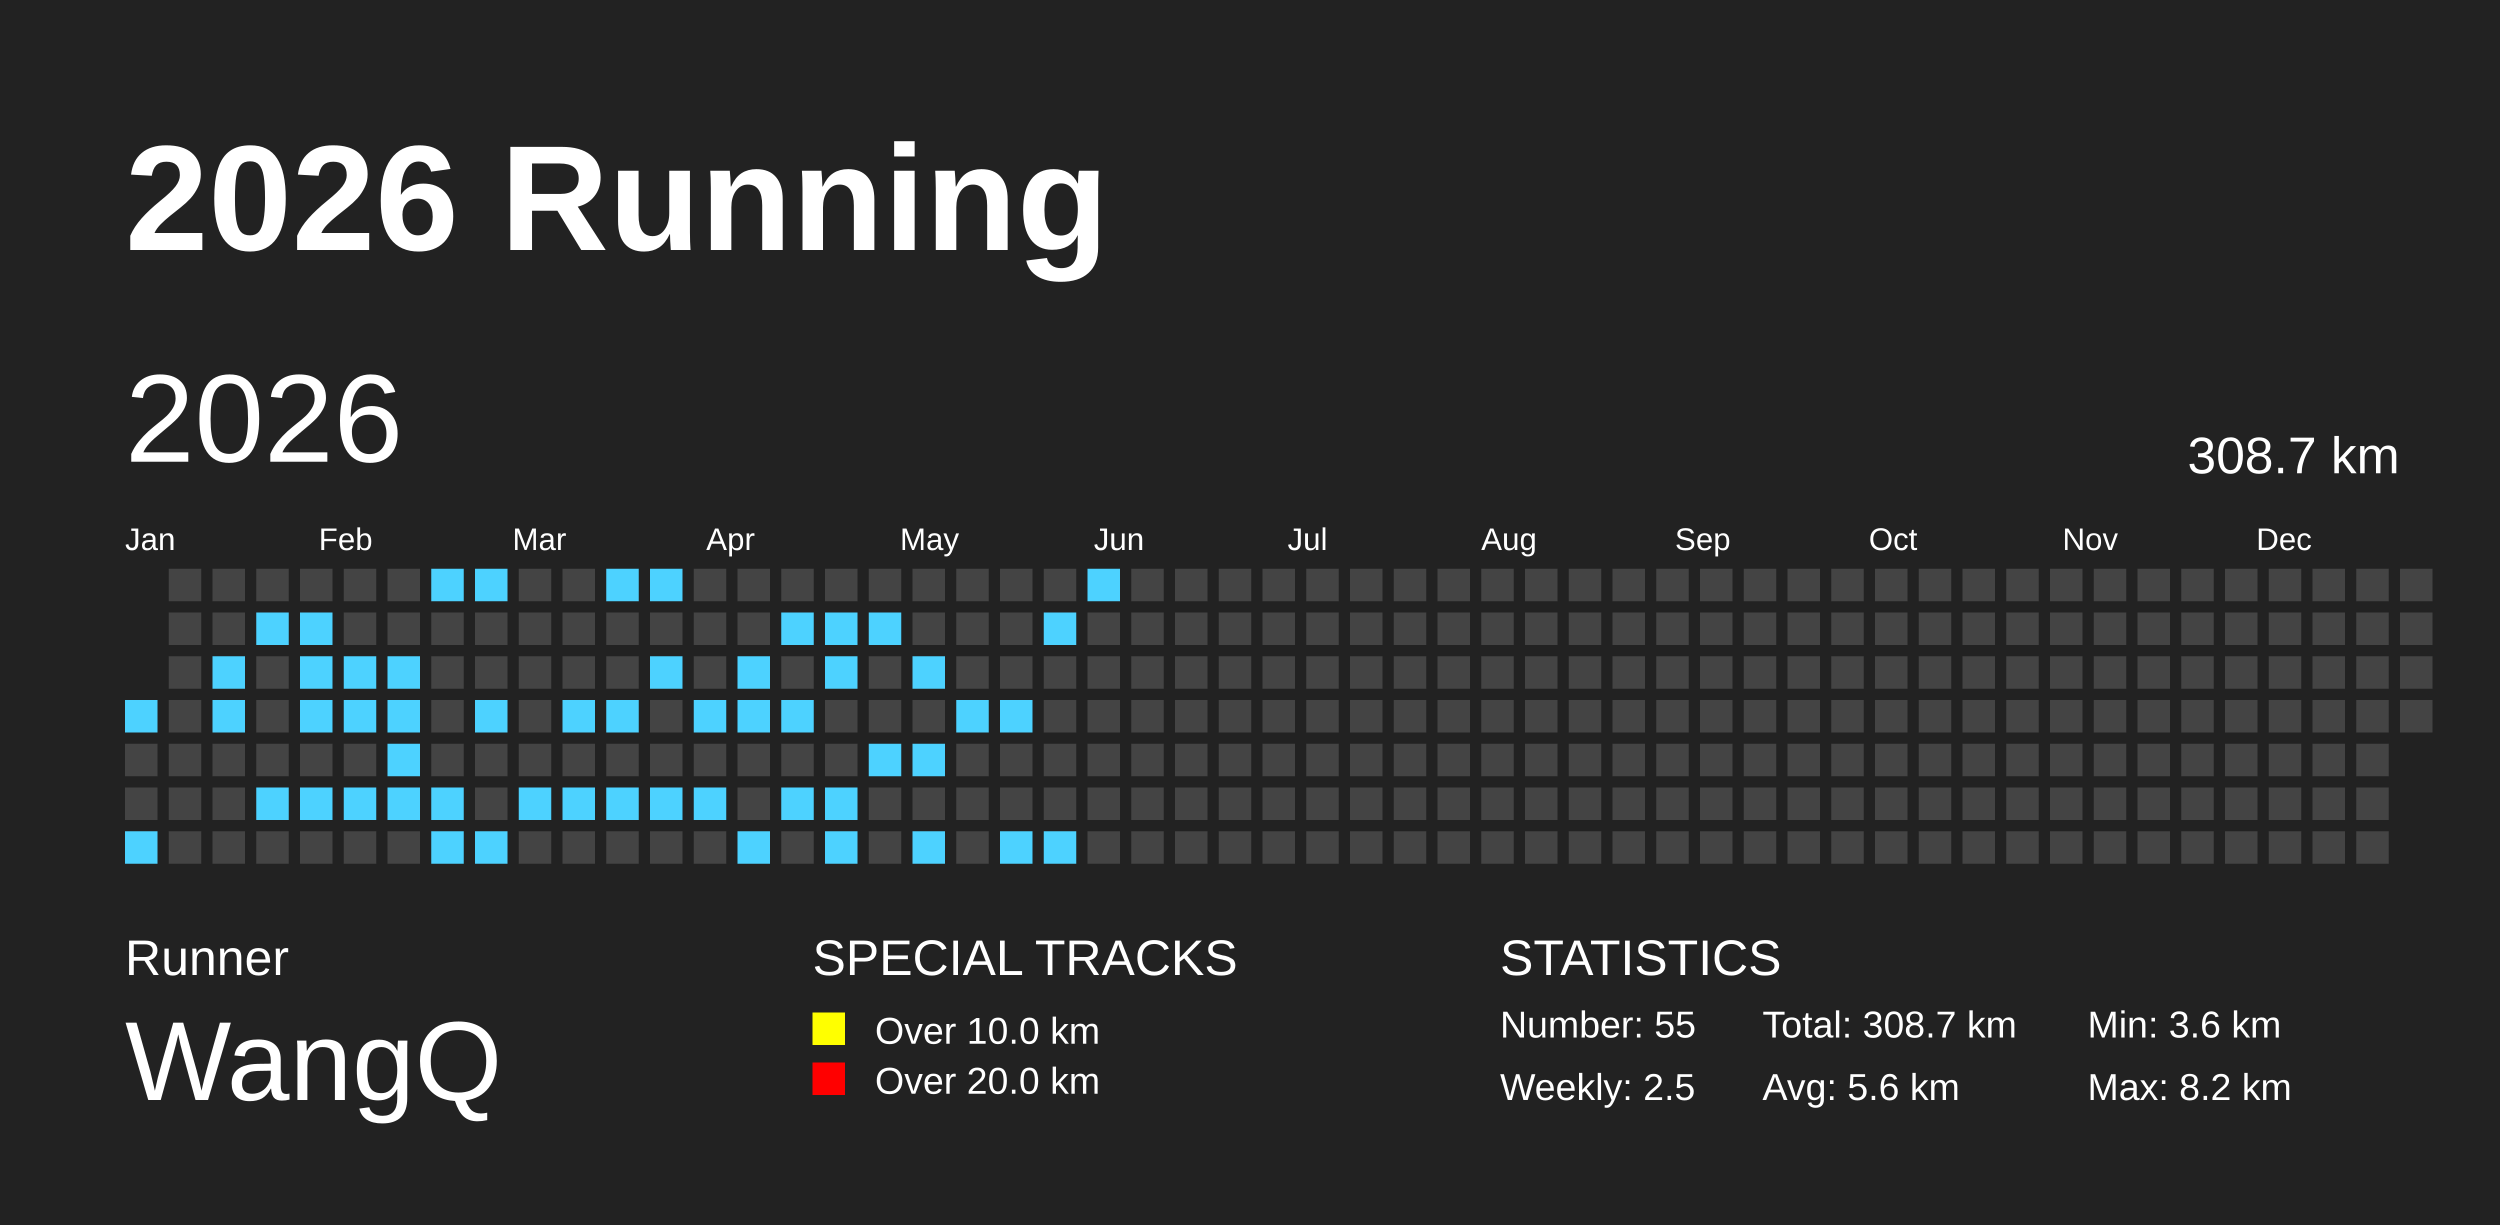
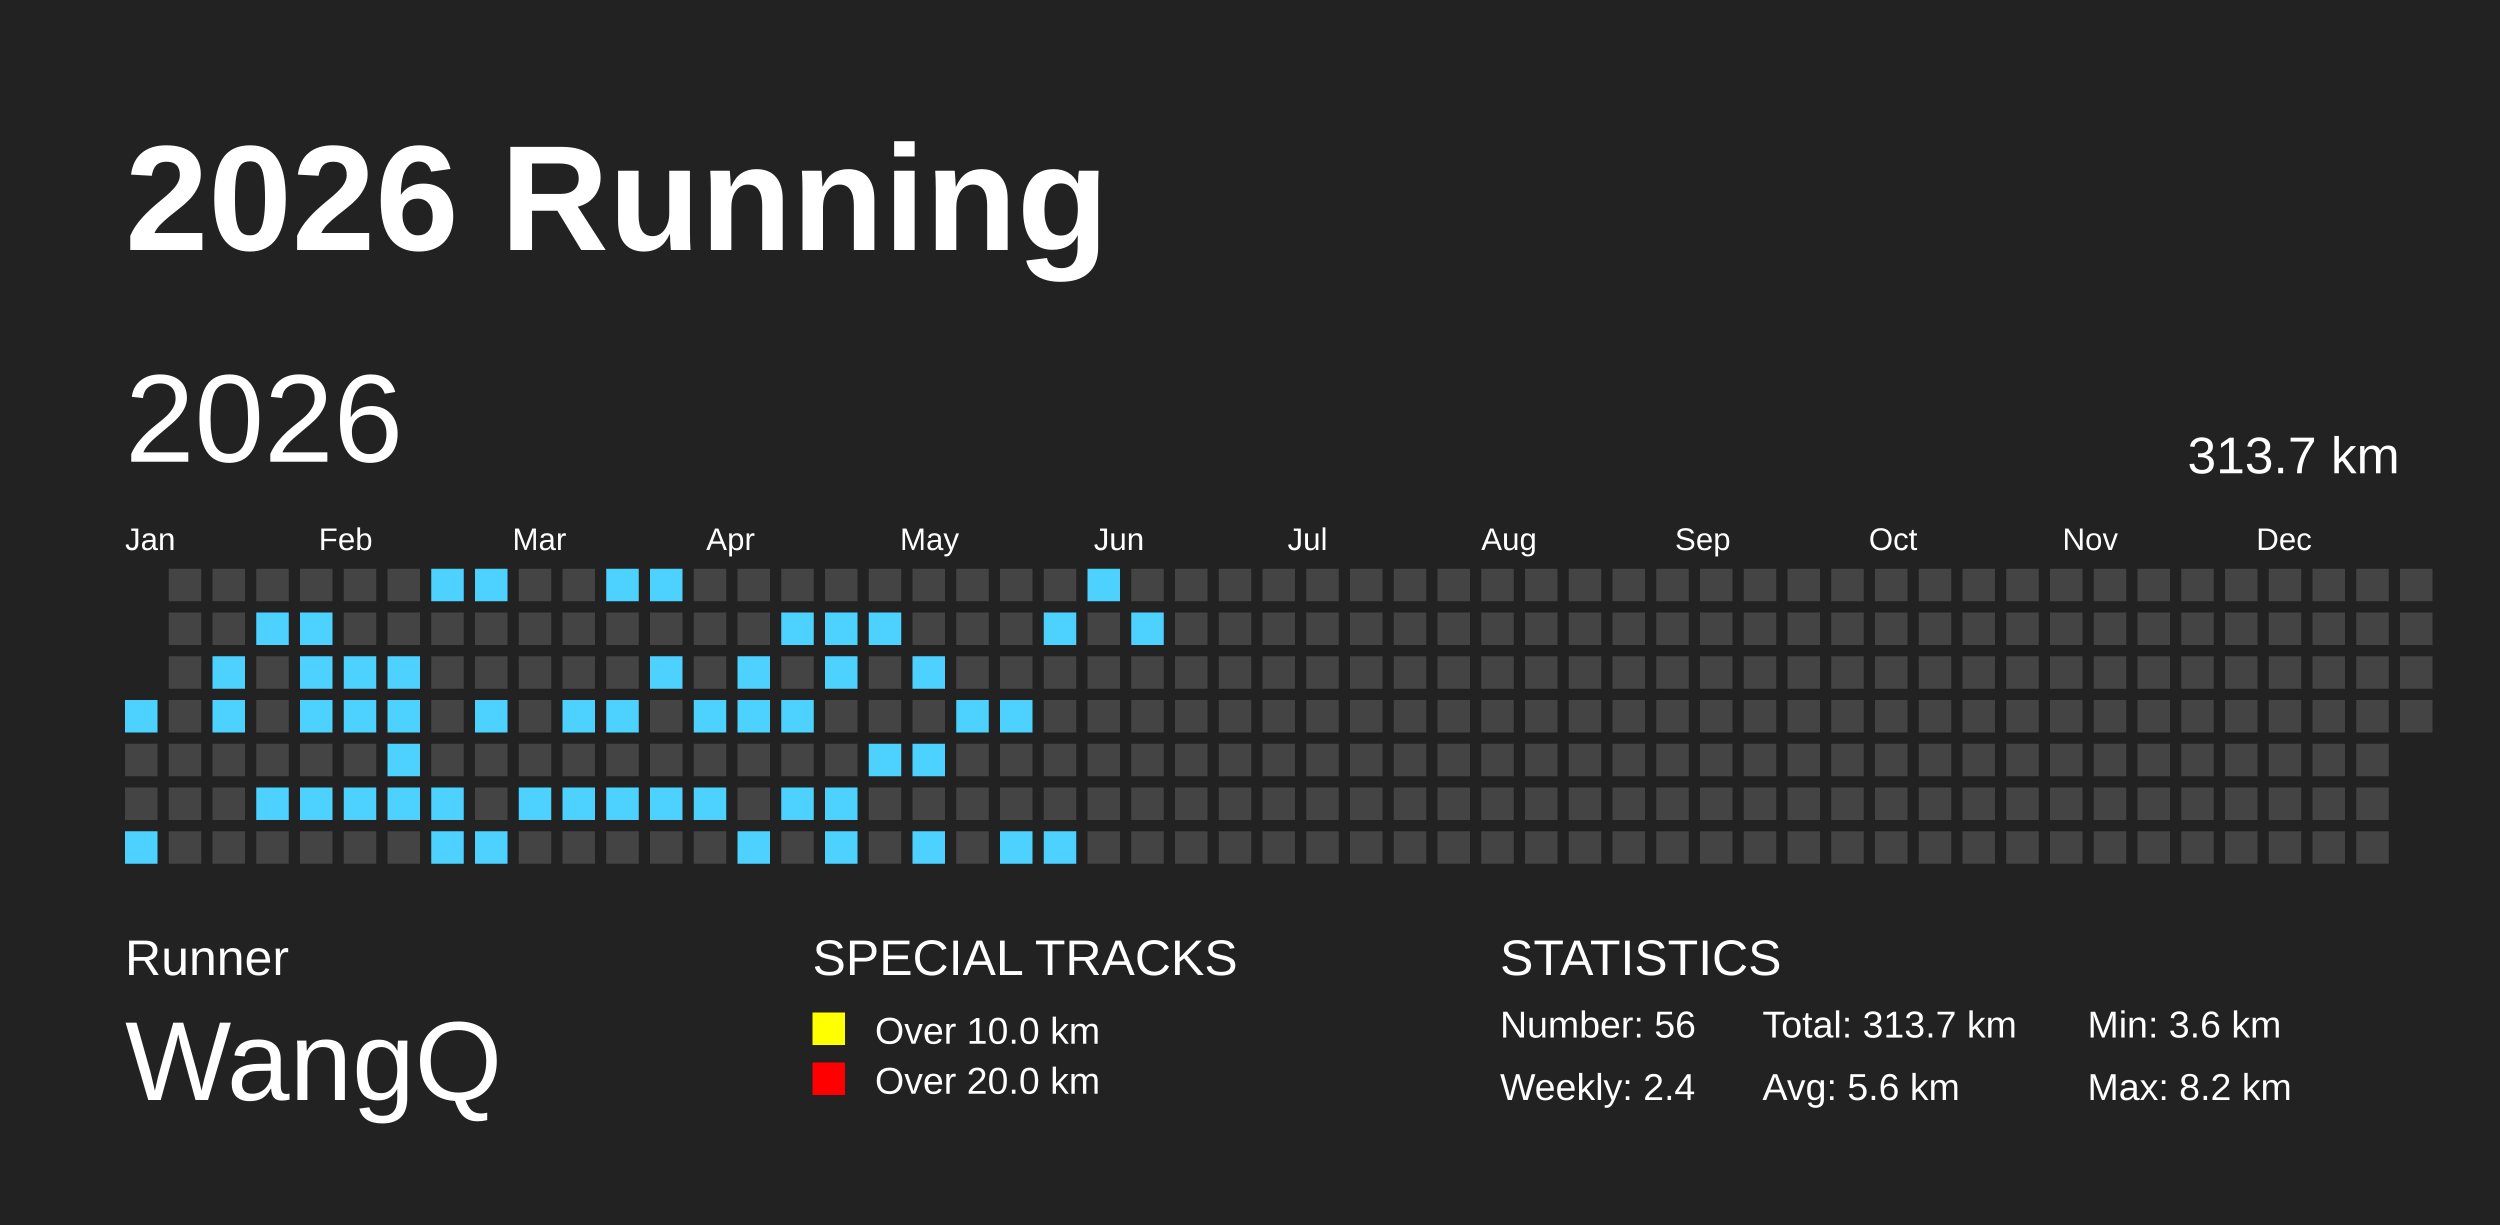
<svg xmlns="http://www.w3.org/2000/svg" baseProfile="full" height="98mm" version="1.1" viewBox="0,0,200,98" width="200mm">
  <defs />
  <rect fill="#222222" height="98" width="200" x="0" y="0" />
  <text fill="#FFFFFF" style="font-size:12px; font-family:Arial; font-weight:bold;" x="10" y="20">2026 Running</text>
  <text fill="#FFFFFF" style="font-size:4px; font-family:Arial" x="10" y="78">Runner</text>
  <text fill="#FFFFFF" style="font-size:9px; font-family:Arial" x="10" y="88">WangQ</text>
  <text fill="#FFFFFF" style="font-size:4px; font-family:Arial" x="65" y="78">SPECIAL TRACKS</text>
  <rect fill="yellow" height="2.6" width="2.6" x="65" y="81" />
  <text fill="#FFFFFF" style="font-size:3px; font-family:Arial" x="70" y="83.5">Over 10.0 km</text>
  <rect fill="red" height="2.6" width="2.6" x="65" y="85" />
  <text fill="#FFFFFF" style="font-size:3px; font-family:Arial" x="70" y="87.5">Over 20.0 km</text>
  <text fill="#FFFFFF" style="font-size:4px; font-family:Arial" x="120" y="78">STATISTICS</text>
-   <text fill="#FFFFFF" style="font-size:3px; font-family:Arial" x="120" y="83">Number: 55</text>
-   <text fill="#FFFFFF" style="font-size:3px; font-family:Arial" x="120" y="88">Weekly: 2.5</text>
-   <text fill="#FFFFFF" style="font-size:3px; font-family:Arial" x="141" y="83">Total: 308.7 km</text>
+   <text fill="#FFFFFF" style="font-size:3px; font-family:Arial" x="120" y="83">Number: 56</text>
+   <text fill="#FFFFFF" style="font-size:3px; font-family:Arial" x="120" y="88">Weekly: 2.4</text>
+   <text fill="#FFFFFF" style="font-size:3px; font-family:Arial" x="141" y="83">Total: 313.7 km</text>
  <text fill="#FFFFFF" style="font-size:3px; font-family:Arial" x="141" y="88">Avg: 5.6 km</text>
  <text fill="#FFFFFF" style="font-size:3px; font-family:Arial" x="167" y="83">Min: 3.6 km</text>
  <text fill="#FFFFFF" style="font-size:3px; font-family:Arial" x="167" y="88">Max: 8.2 km</text>
  <text dominant-baseline="hanging" fill="#FFFFFF" style="font-size:10.0px; font-family:Arial;" x="10" y="30">2026</text>
-   <text dominant-baseline="hanging" fill="#FFFFFF" style="font-size:4.125px; font-family:Arial;" x="175" y="35">308.7 km</text>
+   <text dominant-baseline="hanging" fill="#FFFFFF" style="font-size:4.125px; font-family:Arial;" x="175" y="35">313.7 km</text>
  <text fill="#FFFFFF" style="font-size:2.5px; font-family:Arial" x="10.0" y="44">Jan</text>
  <text fill="#FFFFFF" style="font-size:2.5px; font-family:Arial" x="25.5" y="44">Feb</text>
  <text fill="#FFFFFF" style="font-size:2.5px; font-family:Arial" x="41.0" y="44">Mar</text>
  <text fill="#FFFFFF" style="font-size:2.5px; font-family:Arial" x="56.5" y="44">Apr</text>
  <text fill="#FFFFFF" style="font-size:2.5px; font-family:Arial" x="72.0" y="44">May</text>
  <text fill="#FFFFFF" style="font-size:2.5px; font-family:Arial" x="87.5" y="44">Jun</text>
  <text fill="#FFFFFF" style="font-size:2.5px; font-family:Arial" x="103.0" y="44">Jul</text>
  <text fill="#FFFFFF" style="font-size:2.5px; font-family:Arial" x="118.5" y="44">Aug</text>
  <text fill="#FFFFFF" style="font-size:2.5px; font-family:Arial" x="134.0" y="44">Sep</text>
  <text fill="#FFFFFF" style="font-size:2.5px; font-family:Arial" x="149.5" y="44">Oct</text>
  <text fill="#FFFFFF" style="font-size:2.5px; font-family:Arial" x="165.0" y="44">Nov</text>
  <text fill="#FFFFFF" style="font-size:2.5px; font-family:Arial" x="180.5" y="44">Dec</text>
  <rect fill="#4DD2FF" height="2.6" width="2.6" x="10.0" y="56.0" />
  <rect fill="#444444" height="2.6" width="2.6" x="10.0" y="59.5" />
  <rect fill="#444444" height="2.6" width="2.6" x="10.0" y="63.0" />
  <rect fill="#4DD2FF" height="2.6" width="2.6" x="10.0" y="66.5" />
  <rect fill="#444444" height="2.6" width="2.6" x="13.5" y="45.5" />
  <rect fill="#444444" height="2.6" width="2.6" x="13.5" y="49.0" />
  <rect fill="#444444" height="2.6" width="2.6" x="13.5" y="52.5" />
  <rect fill="#444444" height="2.6" width="2.6" x="13.5" y="56.0" />
  <rect fill="#444444" height="2.6" width="2.6" x="13.5" y="59.5" />
  <rect fill="#444444" height="2.6" width="2.6" x="13.5" y="63.0" />
  <rect fill="#444444" height="2.6" width="2.6" x="13.5" y="66.5" />
  <rect fill="#444444" height="2.6" width="2.6" x="17.0" y="45.5" />
  <rect fill="#444444" height="2.6" width="2.6" x="17.0" y="49.0" />
  <rect fill="#4DD2FF" height="2.6" width="2.6" x="17.0" y="52.5" />
  <rect fill="#4DD2FF" height="2.6" width="2.6" x="17.0" y="56.0" />
  <rect fill="#444444" height="2.6" width="2.6" x="17.0" y="59.5" />
  <rect fill="#444444" height="2.6" width="2.6" x="17.0" y="63.0" />
  <rect fill="#444444" height="2.6" width="2.6" x="17.0" y="66.5" />
  <rect fill="#444444" height="2.6" width="2.6" x="20.5" y="45.5" />
  <rect fill="#4DD2FF" height="2.6" width="2.6" x="20.5" y="49.0" />
  <rect fill="#444444" height="2.6" width="2.6" x="20.5" y="52.5" />
  <rect fill="#444444" height="2.6" width="2.6" x="20.5" y="56.0" />
  <rect fill="#444444" height="2.6" width="2.6" x="20.5" y="59.5" />
  <rect fill="#4DD2FF" height="2.6" width="2.6" x="20.5" y="63.0" />
  <rect fill="#444444" height="2.6" width="2.6" x="20.5" y="66.5" />
  <rect fill="#444444" height="2.6" width="2.6" x="24.0" y="45.5" />
  <rect fill="#4DD2FF" height="2.6" width="2.6" x="24.0" y="49.0" />
  <rect fill="#4DD2FF" height="2.6" width="2.6" x="24.0" y="52.5" />
  <rect fill="#4DD2FF" height="2.6" width="2.6" x="24.0" y="56.0" />
  <rect fill="#444444" height="2.6" width="2.6" x="24.0" y="59.5" />
  <rect fill="#4DD2FF" height="2.6" width="2.6" x="24.0" y="63.0" />
  <rect fill="#444444" height="2.6" width="2.6" x="24.0" y="66.5" />
  <rect fill="#444444" height="2.6" width="2.6" x="27.5" y="45.5" />
  <rect fill="#444444" height="2.6" width="2.6" x="27.5" y="49.0" />
  <rect fill="#4DD2FF" height="2.6" width="2.6" x="27.5" y="52.5" />
  <rect fill="#4DD2FF" height="2.6" width="2.6" x="27.5" y="56.0" />
  <rect fill="#444444" height="2.6" width="2.6" x="27.5" y="59.5" />
  <rect fill="#4DD2FF" height="2.6" width="2.6" x="27.5" y="63.0" />
  <rect fill="#444444" height="2.6" width="2.6" x="27.5" y="66.5" />
  <rect fill="#444444" height="2.6" width="2.6" x="31.0" y="45.5" />
  <rect fill="#444444" height="2.6" width="2.6" x="31.0" y="49.0" />
  <rect fill="#4DD2FF" height="2.6" width="2.6" x="31.0" y="52.5" />
  <rect fill="#4DD2FF" height="2.6" width="2.6" x="31.0" y="56.0" />
  <rect fill="#4DD2FF" height="2.6" width="2.6" x="31.0" y="59.5" />
  <rect fill="#4DD2FF" height="2.6" width="2.6" x="31.0" y="63.0" />
  <rect fill="#444444" height="2.6" width="2.6" x="31.0" y="66.5" />
  <rect fill="#4DD2FF" height="2.6" width="2.6" x="34.5" y="45.5" />
  <rect fill="#444444" height="2.6" width="2.6" x="34.5" y="49.0" />
  <rect fill="#444444" height="2.6" width="2.6" x="34.5" y="52.5" />
  <rect fill="#444444" height="2.6" width="2.6" x="34.5" y="56.0" />
  <rect fill="#444444" height="2.6" width="2.6" x="34.5" y="59.5" />
  <rect fill="#4DD2FF" height="2.6" width="2.6" x="34.5" y="63.0" />
  <rect fill="#4DD2FF" height="2.6" width="2.6" x="34.5" y="66.5" />
  <rect fill="#4DD2FF" height="2.6" width="2.6" x="38.0" y="45.5" />
  <rect fill="#444444" height="2.6" width="2.6" x="38.0" y="49.0" />
  <rect fill="#444444" height="2.6" width="2.6" x="38.0" y="52.5" />
  <rect fill="#4DD2FF" height="2.6" width="2.6" x="38.0" y="56.0" />
  <rect fill="#444444" height="2.6" width="2.6" x="38.0" y="59.5" />
  <rect fill="#444444" height="2.6" width="2.6" x="38.0" y="63.0" />
  <rect fill="#4DD2FF" height="2.6" width="2.6" x="38.0" y="66.5" />
  <rect fill="#444444" height="2.6" width="2.6" x="41.5" y="45.5" />
  <rect fill="#444444" height="2.6" width="2.6" x="41.5" y="49.0" />
  <rect fill="#444444" height="2.6" width="2.6" x="41.5" y="52.5" />
  <rect fill="#444444" height="2.6" width="2.6" x="41.5" y="56.0" />
  <rect fill="#444444" height="2.6" width="2.6" x="41.5" y="59.5" />
  <rect fill="#4DD2FF" height="2.6" width="2.6" x="41.5" y="63.0" />
  <rect fill="#444444" height="2.6" width="2.6" x="41.5" y="66.5" />
  <rect fill="#444444" height="2.6" width="2.6" x="45.0" y="45.5" />
  <rect fill="#444444" height="2.6" width="2.6" x="45.0" y="49.0" />
  <rect fill="#444444" height="2.6" width="2.6" x="45.0" y="52.5" />
  <rect fill="#4DD2FF" height="2.6" width="2.6" x="45.0" y="56.0" />
  <rect fill="#444444" height="2.6" width="2.6" x="45.0" y="59.5" />
  <rect fill="#4DD2FF" height="2.6" width="2.6" x="45.0" y="63.0" />
  <rect fill="#444444" height="2.6" width="2.6" x="45.0" y="66.5" />
  <rect fill="#4DD2FF" height="2.6" width="2.6" x="48.5" y="45.5" />
  <rect fill="#444444" height="2.6" width="2.6" x="48.5" y="49.0" />
  <rect fill="#444444" height="2.6" width="2.6" x="48.5" y="52.5" />
  <rect fill="#4DD2FF" height="2.6" width="2.6" x="48.5" y="56.0" />
  <rect fill="#444444" height="2.6" width="2.6" x="48.5" y="59.5" />
  <rect fill="#4DD2FF" height="2.6" width="2.6" x="48.5" y="63.0" />
  <rect fill="#444444" height="2.6" width="2.6" x="48.5" y="66.5" />
  <rect fill="#4DD2FF" height="2.6" width="2.6" x="52.0" y="45.5" />
  <rect fill="#444444" height="2.6" width="2.6" x="52.0" y="49.0" />
  <rect fill="#4DD2FF" height="2.6" width="2.6" x="52.0" y="52.5" />
  <rect fill="#444444" height="2.6" width="2.6" x="52.0" y="56.0" />
  <rect fill="#444444" height="2.6" width="2.6" x="52.0" y="59.5" />
  <rect fill="#4DD2FF" height="2.6" width="2.6" x="52.0" y="63.0" />
  <rect fill="#444444" height="2.6" width="2.6" x="52.0" y="66.5" />
  <rect fill="#444444" height="2.6" width="2.6" x="55.5" y="45.5" />
  <rect fill="#444444" height="2.6" width="2.6" x="55.5" y="49.0" />
  <rect fill="#444444" height="2.6" width="2.6" x="55.5" y="52.5" />
  <rect fill="#4DD2FF" height="2.6" width="2.6" x="55.5" y="56.0" />
  <rect fill="#444444" height="2.6" width="2.6" x="55.5" y="59.5" />
  <rect fill="#4DD2FF" height="2.6" width="2.6" x="55.5" y="63.0" />
  <rect fill="#444444" height="2.6" width="2.6" x="55.5" y="66.5" />
  <rect fill="#444444" height="2.6" width="2.6" x="59.0" y="45.5" />
  <rect fill="#444444" height="2.6" width="2.6" x="59.0" y="49.0" />
  <rect fill="#4DD2FF" height="2.6" width="2.6" x="59.0" y="52.5" />
  <rect fill="#4DD2FF" height="2.6" width="2.6" x="59.0" y="56.0" />
  <rect fill="#444444" height="2.6" width="2.6" x="59.0" y="59.5" />
  <rect fill="#444444" height="2.6" width="2.6" x="59.0" y="63.0" />
  <rect fill="#4DD2FF" height="2.6" width="2.6" x="59.0" y="66.5" />
  <rect fill="#444444" height="2.6" width="2.6" x="62.5" y="45.5" />
  <rect fill="#4DD2FF" height="2.6" width="2.6" x="62.5" y="49.0" />
  <rect fill="#444444" height="2.6" width="2.6" x="62.5" y="52.5" />
  <rect fill="#4DD2FF" height="2.6" width="2.6" x="62.5" y="56.0" />
  <rect fill="#444444" height="2.6" width="2.6" x="62.5" y="59.5" />
  <rect fill="#4DD2FF" height="2.6" width="2.6" x="62.5" y="63.0" />
  <rect fill="#444444" height="2.6" width="2.6" x="62.5" y="66.5" />
  <rect fill="#444444" height="2.6" width="2.6" x="66.0" y="45.5" />
  <rect fill="#4DD2FF" height="2.6" width="2.6" x="66.0" y="49.0" />
  <rect fill="#4DD2FF" height="2.6" width="2.6" x="66.0" y="52.5" />
  <rect fill="#444444" height="2.6" width="2.6" x="66.0" y="56.0" />
  <rect fill="#444444" height="2.6" width="2.6" x="66.0" y="59.5" />
  <rect fill="#4DD2FF" height="2.6" width="2.6" x="66.0" y="63.0" />
  <rect fill="#4DD2FF" height="2.6" width="2.6" x="66.0" y="66.5" />
  <rect fill="#444444" height="2.6" width="2.6" x="69.5" y="45.5" />
  <rect fill="#4DD2FF" height="2.6" width="2.6" x="69.5" y="49.0" />
  <rect fill="#444444" height="2.6" width="2.6" x="69.5" y="52.5" />
  <rect fill="#444444" height="2.6" width="2.6" x="69.5" y="56.0" />
  <rect fill="#4DD2FF" height="2.6" width="2.6" x="69.5" y="59.5" />
  <rect fill="#444444" height="2.6" width="2.6" x="69.5" y="63.0" />
  <rect fill="#444444" height="2.6" width="2.6" x="69.5" y="66.5" />
  <rect fill="#444444" height="2.6" width="2.6" x="73.0" y="45.5" />
  <rect fill="#444444" height="2.6" width="2.6" x="73.0" y="49.0" />
  <rect fill="#4DD2FF" height="2.6" width="2.6" x="73.0" y="52.5" />
  <rect fill="#444444" height="2.6" width="2.6" x="73.0" y="56.0" />
  <rect fill="#4DD2FF" height="2.6" width="2.6" x="73.0" y="59.5" />
  <rect fill="#444444" height="2.6" width="2.6" x="73.0" y="63.0" />
  <rect fill="#4DD2FF" height="2.6" width="2.6" x="73.0" y="66.5" />
  <rect fill="#444444" height="2.6" width="2.6" x="76.5" y="45.5" />
  <rect fill="#444444" height="2.6" width="2.6" x="76.5" y="49.0" />
  <rect fill="#444444" height="2.6" width="2.6" x="76.5" y="52.5" />
  <rect fill="#4DD2FF" height="2.6" width="2.6" x="76.5" y="56.0" />
  <rect fill="#444444" height="2.6" width="2.6" x="76.5" y="59.5" />
  <rect fill="#444444" height="2.6" width="2.6" x="76.5" y="63.0" />
  <rect fill="#444444" height="2.6" width="2.6" x="76.5" y="66.5" />
  <rect fill="#444444" height="2.6" width="2.6" x="80.0" y="45.5" />
  <rect fill="#444444" height="2.6" width="2.6" x="80.0" y="49.0" />
  <rect fill="#444444" height="2.6" width="2.6" x="80.0" y="52.5" />
  <rect fill="#4DD2FF" height="2.6" width="2.6" x="80.0" y="56.0" />
  <rect fill="#444444" height="2.6" width="2.6" x="80.0" y="59.5" />
  <rect fill="#444444" height="2.6" width="2.6" x="80.0" y="63.0" />
  <rect fill="#4DD2FF" height="2.6" width="2.6" x="80.0" y="66.5" />
  <rect fill="#444444" height="2.6" width="2.6" x="83.5" y="45.5" />
  <rect fill="#4DD2FF" height="2.6" width="2.6" x="83.5" y="49.0" />
  <rect fill="#444444" height="2.6" width="2.6" x="83.5" y="52.5" />
  <rect fill="#444444" height="2.6" width="2.6" x="83.5" y="56.0" />
  <rect fill="#444444" height="2.6" width="2.6" x="83.5" y="59.5" />
  <rect fill="#444444" height="2.6" width="2.6" x="83.5" y="63.0" />
  <rect fill="#4DD2FF" height="2.6" width="2.6" x="83.5" y="66.5" />
  <rect fill="#4DD2FF" height="2.6" width="2.6" x="87.0" y="45.5" />
  <rect fill="#444444" height="2.6" width="2.6" x="87.0" y="49.0" />
  <rect fill="#444444" height="2.6" width="2.6" x="87.0" y="52.5" />
  <rect fill="#444444" height="2.6" width="2.6" x="87.0" y="56.0" />
  <rect fill="#444444" height="2.6" width="2.6" x="87.0" y="59.5" />
  <rect fill="#444444" height="2.6" width="2.6" x="87.0" y="63.0" />
  <rect fill="#444444" height="2.6" width="2.6" x="87.0" y="66.5" />
  <rect fill="#444444" height="2.6" width="2.6" x="90.5" y="45.5" />
-   <rect fill="#444444" height="2.6" width="2.6" x="90.5" y="49.0" />
+   <rect fill="#4DD2FF" height="2.6" width="2.6" x="90.5" y="49.0" />
  <rect fill="#444444" height="2.6" width="2.6" x="90.5" y="52.5" />
  <rect fill="#444444" height="2.6" width="2.6" x="90.5" y="56.0" />
  <rect fill="#444444" height="2.6" width="2.6" x="90.5" y="59.5" />
  <rect fill="#444444" height="2.6" width="2.6" x="90.5" y="63.0" />
  <rect fill="#444444" height="2.6" width="2.6" x="90.5" y="66.5" />
  <rect fill="#444444" height="2.6" width="2.6" x="94.0" y="45.5" />
  <rect fill="#444444" height="2.6" width="2.6" x="94.0" y="49.0" />
  <rect fill="#444444" height="2.6" width="2.6" x="94.0" y="52.5" />
  <rect fill="#444444" height="2.6" width="2.6" x="94.0" y="56.0" />
  <rect fill="#444444" height="2.6" width="2.6" x="94.0" y="59.5" />
  <rect fill="#444444" height="2.6" width="2.6" x="94.0" y="63.0" />
  <rect fill="#444444" height="2.6" width="2.6" x="94.0" y="66.5" />
  <rect fill="#444444" height="2.6" width="2.6" x="97.5" y="45.5" />
  <rect fill="#444444" height="2.6" width="2.6" x="97.5" y="49.0" />
  <rect fill="#444444" height="2.6" width="2.6" x="97.5" y="52.5" />
  <rect fill="#444444" height="2.6" width="2.6" x="97.5" y="56.0" />
  <rect fill="#444444" height="2.6" width="2.6" x="97.5" y="59.5" />
  <rect fill="#444444" height="2.6" width="2.6" x="97.5" y="63.0" />
  <rect fill="#444444" height="2.6" width="2.6" x="97.5" y="66.5" />
  <rect fill="#444444" height="2.6" width="2.6" x="101.0" y="45.5" />
  <rect fill="#444444" height="2.6" width="2.6" x="101.0" y="49.0" />
  <rect fill="#444444" height="2.6" width="2.6" x="101.0" y="52.5" />
  <rect fill="#444444" height="2.6" width="2.6" x="101.0" y="56.0" />
  <rect fill="#444444" height="2.6" width="2.6" x="101.0" y="59.5" />
  <rect fill="#444444" height="2.6" width="2.6" x="101.0" y="63.0" />
  <rect fill="#444444" height="2.6" width="2.6" x="101.0" y="66.5" />
  <rect fill="#444444" height="2.6" width="2.6" x="104.5" y="45.5" />
  <rect fill="#444444" height="2.6" width="2.6" x="104.5" y="49.0" />
  <rect fill="#444444" height="2.6" width="2.6" x="104.5" y="52.5" />
  <rect fill="#444444" height="2.6" width="2.6" x="104.5" y="56.0" />
  <rect fill="#444444" height="2.6" width="2.6" x="104.5" y="59.5" />
  <rect fill="#444444" height="2.6" width="2.6" x="104.5" y="63.0" />
  <rect fill="#444444" height="2.6" width="2.6" x="104.5" y="66.5" />
  <rect fill="#444444" height="2.6" width="2.6" x="108.0" y="45.5" />
  <rect fill="#444444" height="2.6" width="2.6" x="108.0" y="49.0" />
  <rect fill="#444444" height="2.6" width="2.6" x="108.0" y="52.5" />
  <rect fill="#444444" height="2.6" width="2.6" x="108.0" y="56.0" />
  <rect fill="#444444" height="2.6" width="2.6" x="108.0" y="59.5" />
  <rect fill="#444444" height="2.6" width="2.6" x="108.0" y="63.0" />
  <rect fill="#444444" height="2.6" width="2.6" x="108.0" y="66.5" />
  <rect fill="#444444" height="2.6" width="2.6" x="111.5" y="45.5" />
  <rect fill="#444444" height="2.6" width="2.6" x="111.5" y="49.0" />
  <rect fill="#444444" height="2.6" width="2.6" x="111.5" y="52.5" />
  <rect fill="#444444" height="2.6" width="2.6" x="111.5" y="56.0" />
  <rect fill="#444444" height="2.6" width="2.6" x="111.5" y="59.5" />
  <rect fill="#444444" height="2.6" width="2.6" x="111.5" y="63.0" />
  <rect fill="#444444" height="2.6" width="2.6" x="111.5" y="66.5" />
  <rect fill="#444444" height="2.6" width="2.6" x="115.0" y="45.5" />
  <rect fill="#444444" height="2.6" width="2.6" x="115.0" y="49.0" />
  <rect fill="#444444" height="2.6" width="2.6" x="115.0" y="52.5" />
  <rect fill="#444444" height="2.6" width="2.6" x="115.0" y="56.0" />
  <rect fill="#444444" height="2.6" width="2.6" x="115.0" y="59.5" />
  <rect fill="#444444" height="2.6" width="2.6" x="115.0" y="63.0" />
  <rect fill="#444444" height="2.6" width="2.6" x="115.0" y="66.5" />
  <rect fill="#444444" height="2.6" width="2.6" x="118.5" y="45.5" />
  <rect fill="#444444" height="2.6" width="2.6" x="118.5" y="49.0" />
  <rect fill="#444444" height="2.6" width="2.6" x="118.5" y="52.5" />
  <rect fill="#444444" height="2.6" width="2.6" x="118.5" y="56.0" />
  <rect fill="#444444" height="2.6" width="2.6" x="118.5" y="59.5" />
  <rect fill="#444444" height="2.6" width="2.6" x="118.5" y="63.0" />
  <rect fill="#444444" height="2.6" width="2.6" x="118.5" y="66.5" />
  <rect fill="#444444" height="2.6" width="2.6" x="122.0" y="45.5" />
  <rect fill="#444444" height="2.6" width="2.6" x="122.0" y="49.0" />
  <rect fill="#444444" height="2.6" width="2.6" x="122.0" y="52.5" />
  <rect fill="#444444" height="2.6" width="2.6" x="122.0" y="56.0" />
  <rect fill="#444444" height="2.6" width="2.6" x="122.0" y="59.5" />
  <rect fill="#444444" height="2.6" width="2.6" x="122.0" y="63.0" />
  <rect fill="#444444" height="2.6" width="2.6" x="122.0" y="66.5" />
  <rect fill="#444444" height="2.6" width="2.6" x="125.5" y="45.5" />
  <rect fill="#444444" height="2.6" width="2.6" x="125.5" y="49.0" />
  <rect fill="#444444" height="2.6" width="2.6" x="125.5" y="52.5" />
  <rect fill="#444444" height="2.6" width="2.6" x="125.5" y="56.0" />
  <rect fill="#444444" height="2.6" width="2.6" x="125.5" y="59.5" />
  <rect fill="#444444" height="2.6" width="2.6" x="125.5" y="63.0" />
  <rect fill="#444444" height="2.6" width="2.6" x="125.5" y="66.5" />
  <rect fill="#444444" height="2.6" width="2.6" x="129.0" y="45.5" />
  <rect fill="#444444" height="2.6" width="2.6" x="129.0" y="49.0" />
  <rect fill="#444444" height="2.6" width="2.6" x="129.0" y="52.5" />
  <rect fill="#444444" height="2.6" width="2.6" x="129.0" y="56.0" />
  <rect fill="#444444" height="2.6" width="2.6" x="129.0" y="59.5" />
  <rect fill="#444444" height="2.6" width="2.6" x="129.0" y="63.0" />
  <rect fill="#444444" height="2.6" width="2.6" x="129.0" y="66.5" />
  <rect fill="#444444" height="2.6" width="2.6" x="132.5" y="45.5" />
  <rect fill="#444444" height="2.6" width="2.6" x="132.5" y="49.0" />
  <rect fill="#444444" height="2.6" width="2.6" x="132.5" y="52.5" />
  <rect fill="#444444" height="2.6" width="2.6" x="132.5" y="56.0" />
  <rect fill="#444444" height="2.6" width="2.6" x="132.5" y="59.5" />
  <rect fill="#444444" height="2.6" width="2.6" x="132.5" y="63.0" />
  <rect fill="#444444" height="2.6" width="2.6" x="132.5" y="66.5" />
  <rect fill="#444444" height="2.6" width="2.6" x="136.0" y="45.5" />
  <rect fill="#444444" height="2.6" width="2.6" x="136.0" y="49.0" />
  <rect fill="#444444" height="2.6" width="2.6" x="136.0" y="52.5" />
  <rect fill="#444444" height="2.6" width="2.6" x="136.0" y="56.0" />
  <rect fill="#444444" height="2.6" width="2.6" x="136.0" y="59.5" />
  <rect fill="#444444" height="2.6" width="2.6" x="136.0" y="63.0" />
  <rect fill="#444444" height="2.6" width="2.6" x="136.0" y="66.5" />
  <rect fill="#444444" height="2.6" width="2.6" x="139.5" y="45.5" />
  <rect fill="#444444" height="2.6" width="2.6" x="139.5" y="49.0" />
  <rect fill="#444444" height="2.6" width="2.6" x="139.5" y="52.5" />
  <rect fill="#444444" height="2.6" width="2.6" x="139.5" y="56.0" />
  <rect fill="#444444" height="2.6" width="2.6" x="139.5" y="59.5" />
  <rect fill="#444444" height="2.6" width="2.6" x="139.5" y="63.0" />
  <rect fill="#444444" height="2.6" width="2.6" x="139.5" y="66.5" />
  <rect fill="#444444" height="2.6" width="2.6" x="143.0" y="45.5" />
  <rect fill="#444444" height="2.6" width="2.6" x="143.0" y="49.0" />
  <rect fill="#444444" height="2.6" width="2.6" x="143.0" y="52.5" />
  <rect fill="#444444" height="2.6" width="2.6" x="143.0" y="56.0" />
  <rect fill="#444444" height="2.6" width="2.6" x="143.0" y="59.5" />
  <rect fill="#444444" height="2.6" width="2.6" x="143.0" y="63.0" />
  <rect fill="#444444" height="2.6" width="2.6" x="143.0" y="66.5" />
  <rect fill="#444444" height="2.6" width="2.6" x="146.5" y="45.5" />
  <rect fill="#444444" height="2.6" width="2.6" x="146.5" y="49.0" />
  <rect fill="#444444" height="2.6" width="2.6" x="146.5" y="52.5" />
  <rect fill="#444444" height="2.6" width="2.6" x="146.5" y="56.0" />
  <rect fill="#444444" height="2.6" width="2.6" x="146.5" y="59.5" />
  <rect fill="#444444" height="2.6" width="2.6" x="146.5" y="63.0" />
  <rect fill="#444444" height="2.6" width="2.6" x="146.5" y="66.5" />
  <rect fill="#444444" height="2.6" width="2.6" x="150.0" y="45.5" />
  <rect fill="#444444" height="2.6" width="2.6" x="150.0" y="49.0" />
  <rect fill="#444444" height="2.6" width="2.6" x="150.0" y="52.5" />
  <rect fill="#444444" height="2.6" width="2.6" x="150.0" y="56.0" />
  <rect fill="#444444" height="2.6" width="2.6" x="150.0" y="59.5" />
  <rect fill="#444444" height="2.6" width="2.6" x="150.0" y="63.0" />
  <rect fill="#444444" height="2.6" width="2.6" x="150.0" y="66.5" />
  <rect fill="#444444" height="2.6" width="2.6" x="153.5" y="45.5" />
  <rect fill="#444444" height="2.6" width="2.6" x="153.5" y="49.0" />
  <rect fill="#444444" height="2.6" width="2.6" x="153.5" y="52.5" />
  <rect fill="#444444" height="2.6" width="2.6" x="153.5" y="56.0" />
  <rect fill="#444444" height="2.6" width="2.6" x="153.5" y="59.5" />
  <rect fill="#444444" height="2.6" width="2.6" x="153.5" y="63.0" />
  <rect fill="#444444" height="2.6" width="2.6" x="153.5" y="66.5" />
  <rect fill="#444444" height="2.6" width="2.6" x="157.0" y="45.5" />
  <rect fill="#444444" height="2.6" width="2.6" x="157.0" y="49.0" />
  <rect fill="#444444" height="2.6" width="2.6" x="157.0" y="52.5" />
  <rect fill="#444444" height="2.6" width="2.6" x="157.0" y="56.0" />
  <rect fill="#444444" height="2.6" width="2.6" x="157.0" y="59.5" />
  <rect fill="#444444" height="2.6" width="2.6" x="157.0" y="63.0" />
  <rect fill="#444444" height="2.6" width="2.6" x="157.0" y="66.5" />
  <rect fill="#444444" height="2.6" width="2.6" x="160.5" y="45.5" />
  <rect fill="#444444" height="2.6" width="2.6" x="160.5" y="49.0" />
  <rect fill="#444444" height="2.6" width="2.6" x="160.5" y="52.5" />
  <rect fill="#444444" height="2.6" width="2.6" x="160.5" y="56.0" />
  <rect fill="#444444" height="2.6" width="2.6" x="160.5" y="59.5" />
  <rect fill="#444444" height="2.6" width="2.6" x="160.5" y="63.0" />
  <rect fill="#444444" height="2.6" width="2.6" x="160.5" y="66.5" />
  <rect fill="#444444" height="2.6" width="2.6" x="164.0" y="45.5" />
  <rect fill="#444444" height="2.6" width="2.6" x="164.0" y="49.0" />
  <rect fill="#444444" height="2.6" width="2.6" x="164.0" y="52.5" />
  <rect fill="#444444" height="2.6" width="2.6" x="164.0" y="56.0" />
  <rect fill="#444444" height="2.6" width="2.6" x="164.0" y="59.5" />
  <rect fill="#444444" height="2.6" width="2.6" x="164.0" y="63.0" />
  <rect fill="#444444" height="2.6" width="2.6" x="164.0" y="66.5" />
  <rect fill="#444444" height="2.6" width="2.6" x="167.5" y="45.5" />
  <rect fill="#444444" height="2.6" width="2.6" x="167.5" y="49.0" />
  <rect fill="#444444" height="2.6" width="2.6" x="167.5" y="52.5" />
  <rect fill="#444444" height="2.6" width="2.6" x="167.5" y="56.0" />
  <rect fill="#444444" height="2.6" width="2.6" x="167.5" y="59.5" />
  <rect fill="#444444" height="2.6" width="2.6" x="167.5" y="63.0" />
  <rect fill="#444444" height="2.6" width="2.6" x="167.5" y="66.5" />
  <rect fill="#444444" height="2.6" width="2.6" x="171.0" y="45.5" />
  <rect fill="#444444" height="2.6" width="2.6" x="171.0" y="49.0" />
  <rect fill="#444444" height="2.6" width="2.6" x="171.0" y="52.5" />
  <rect fill="#444444" height="2.6" width="2.6" x="171.0" y="56.0" />
  <rect fill="#444444" height="2.6" width="2.6" x="171.0" y="59.5" />
  <rect fill="#444444" height="2.6" width="2.6" x="171.0" y="63.0" />
  <rect fill="#444444" height="2.6" width="2.6" x="171.0" y="66.5" />
  <rect fill="#444444" height="2.6" width="2.6" x="174.5" y="45.5" />
  <rect fill="#444444" height="2.6" width="2.6" x="174.5" y="49.0" />
  <rect fill="#444444" height="2.6" width="2.6" x="174.5" y="52.5" />
  <rect fill="#444444" height="2.6" width="2.6" x="174.5" y="56.0" />
  <rect fill="#444444" height="2.6" width="2.6" x="174.5" y="59.5" />
  <rect fill="#444444" height="2.6" width="2.6" x="174.5" y="63.0" />
  <rect fill="#444444" height="2.6" width="2.6" x="174.5" y="66.5" />
  <rect fill="#444444" height="2.6" width="2.6" x="178.0" y="45.5" />
  <rect fill="#444444" height="2.6" width="2.6" x="178.0" y="49.0" />
  <rect fill="#444444" height="2.6" width="2.6" x="178.0" y="52.5" />
  <rect fill="#444444" height="2.6" width="2.6" x="178.0" y="56.0" />
  <rect fill="#444444" height="2.6" width="2.6" x="178.0" y="59.5" />
  <rect fill="#444444" height="2.6" width="2.6" x="178.0" y="63.0" />
  <rect fill="#444444" height="2.6" width="2.6" x="178.0" y="66.5" />
  <rect fill="#444444" height="2.6" width="2.6" x="181.5" y="45.5" />
  <rect fill="#444444" height="2.6" width="2.6" x="181.5" y="49.0" />
  <rect fill="#444444" height="2.6" width="2.6" x="181.5" y="52.5" />
  <rect fill="#444444" height="2.6" width="2.6" x="181.5" y="56.0" />
  <rect fill="#444444" height="2.6" width="2.6" x="181.5" y="59.5" />
  <rect fill="#444444" height="2.6" width="2.6" x="181.5" y="63.0" />
  <rect fill="#444444" height="2.6" width="2.6" x="181.5" y="66.5" />
  <rect fill="#444444" height="2.6" width="2.6" x="185.0" y="45.5" />
  <rect fill="#444444" height="2.6" width="2.6" x="185.0" y="49.0" />
  <rect fill="#444444" height="2.6" width="2.6" x="185.0" y="52.5" />
  <rect fill="#444444" height="2.6" width="2.6" x="185.0" y="56.0" />
  <rect fill="#444444" height="2.6" width="2.6" x="185.0" y="59.5" />
  <rect fill="#444444" height="2.6" width="2.6" x="185.0" y="63.0" />
  <rect fill="#444444" height="2.6" width="2.6" x="185.0" y="66.5" />
  <rect fill="#444444" height="2.6" width="2.6" x="188.5" y="45.5" />
  <rect fill="#444444" height="2.6" width="2.6" x="188.5" y="49.0" />
  <rect fill="#444444" height="2.6" width="2.6" x="188.5" y="52.5" />
  <rect fill="#444444" height="2.6" width="2.6" x="188.5" y="56.0" />
  <rect fill="#444444" height="2.6" width="2.6" x="188.5" y="59.5" />
  <rect fill="#444444" height="2.6" width="2.6" x="188.5" y="63.0" />
  <rect fill="#444444" height="2.6" width="2.6" x="188.5" y="66.5" />
  <rect fill="#444444" height="2.6" width="2.6" x="192.0" y="45.5" />
  <rect fill="#444444" height="2.6" width="2.6" x="192.0" y="49.0" />
  <rect fill="#444444" height="2.6" width="2.6" x="192.0" y="52.5" />
  <rect fill="#444444" height="2.6" width="2.6" x="192.0" y="56.0" />
</svg>
